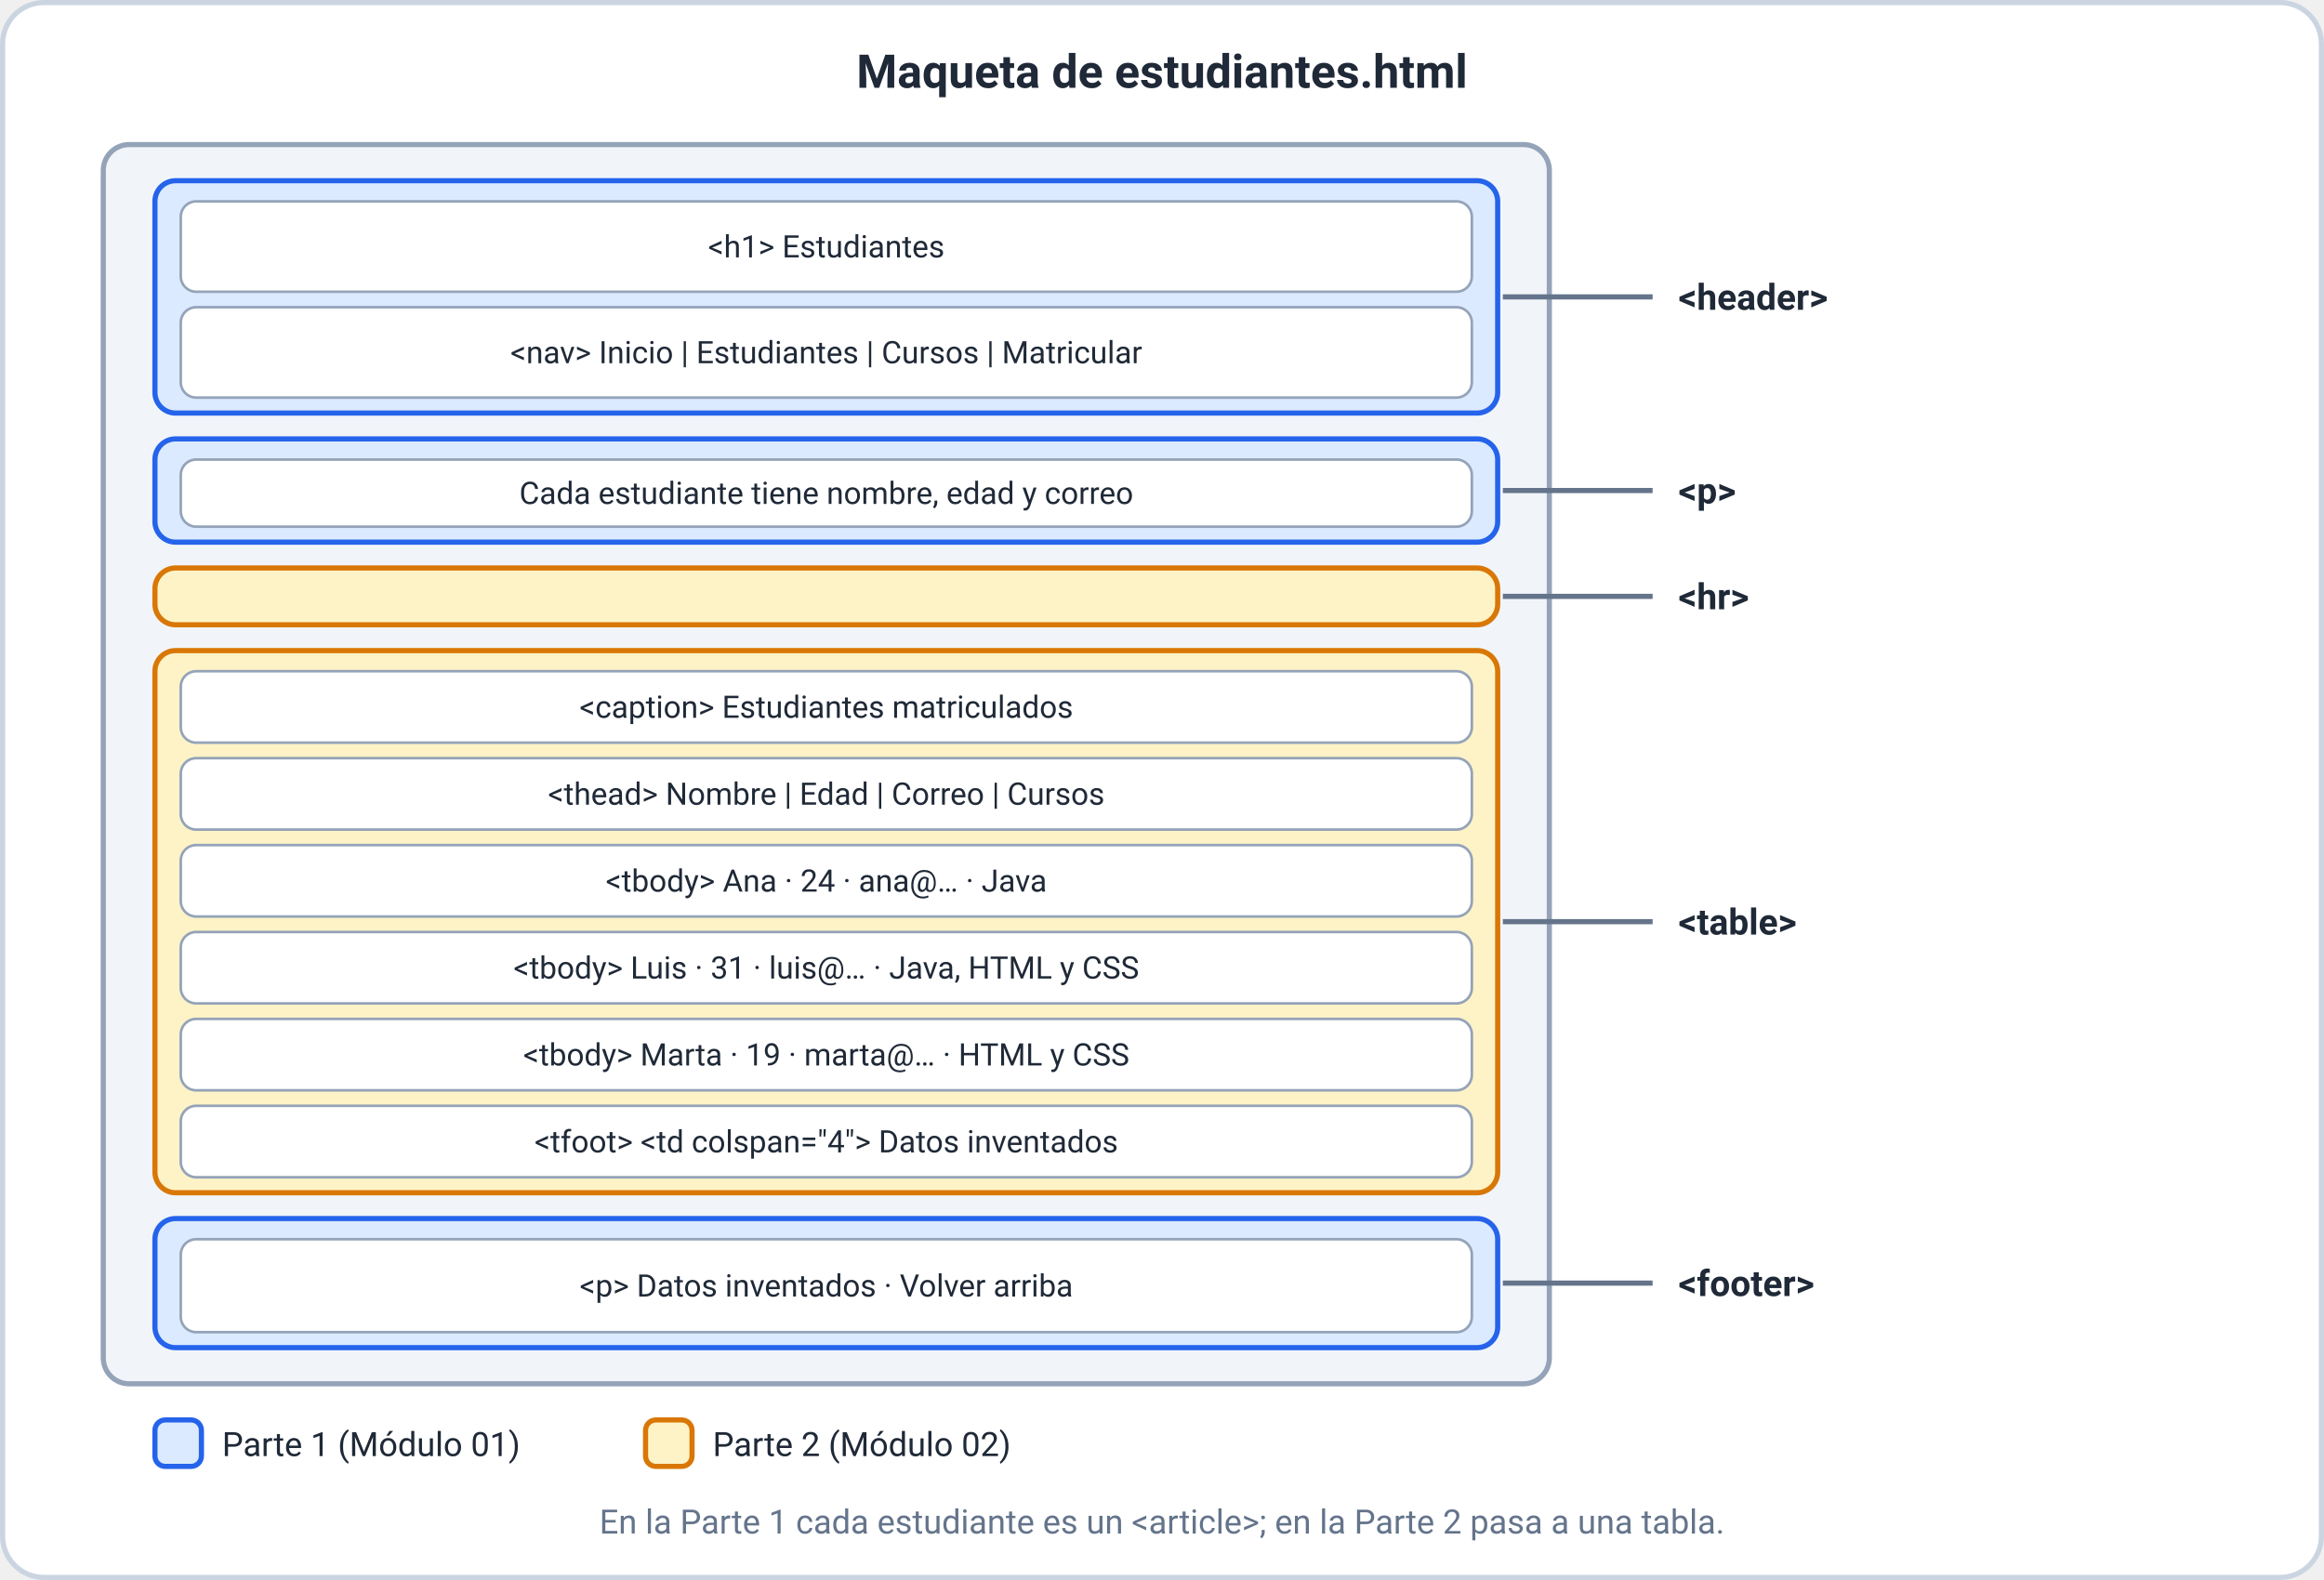
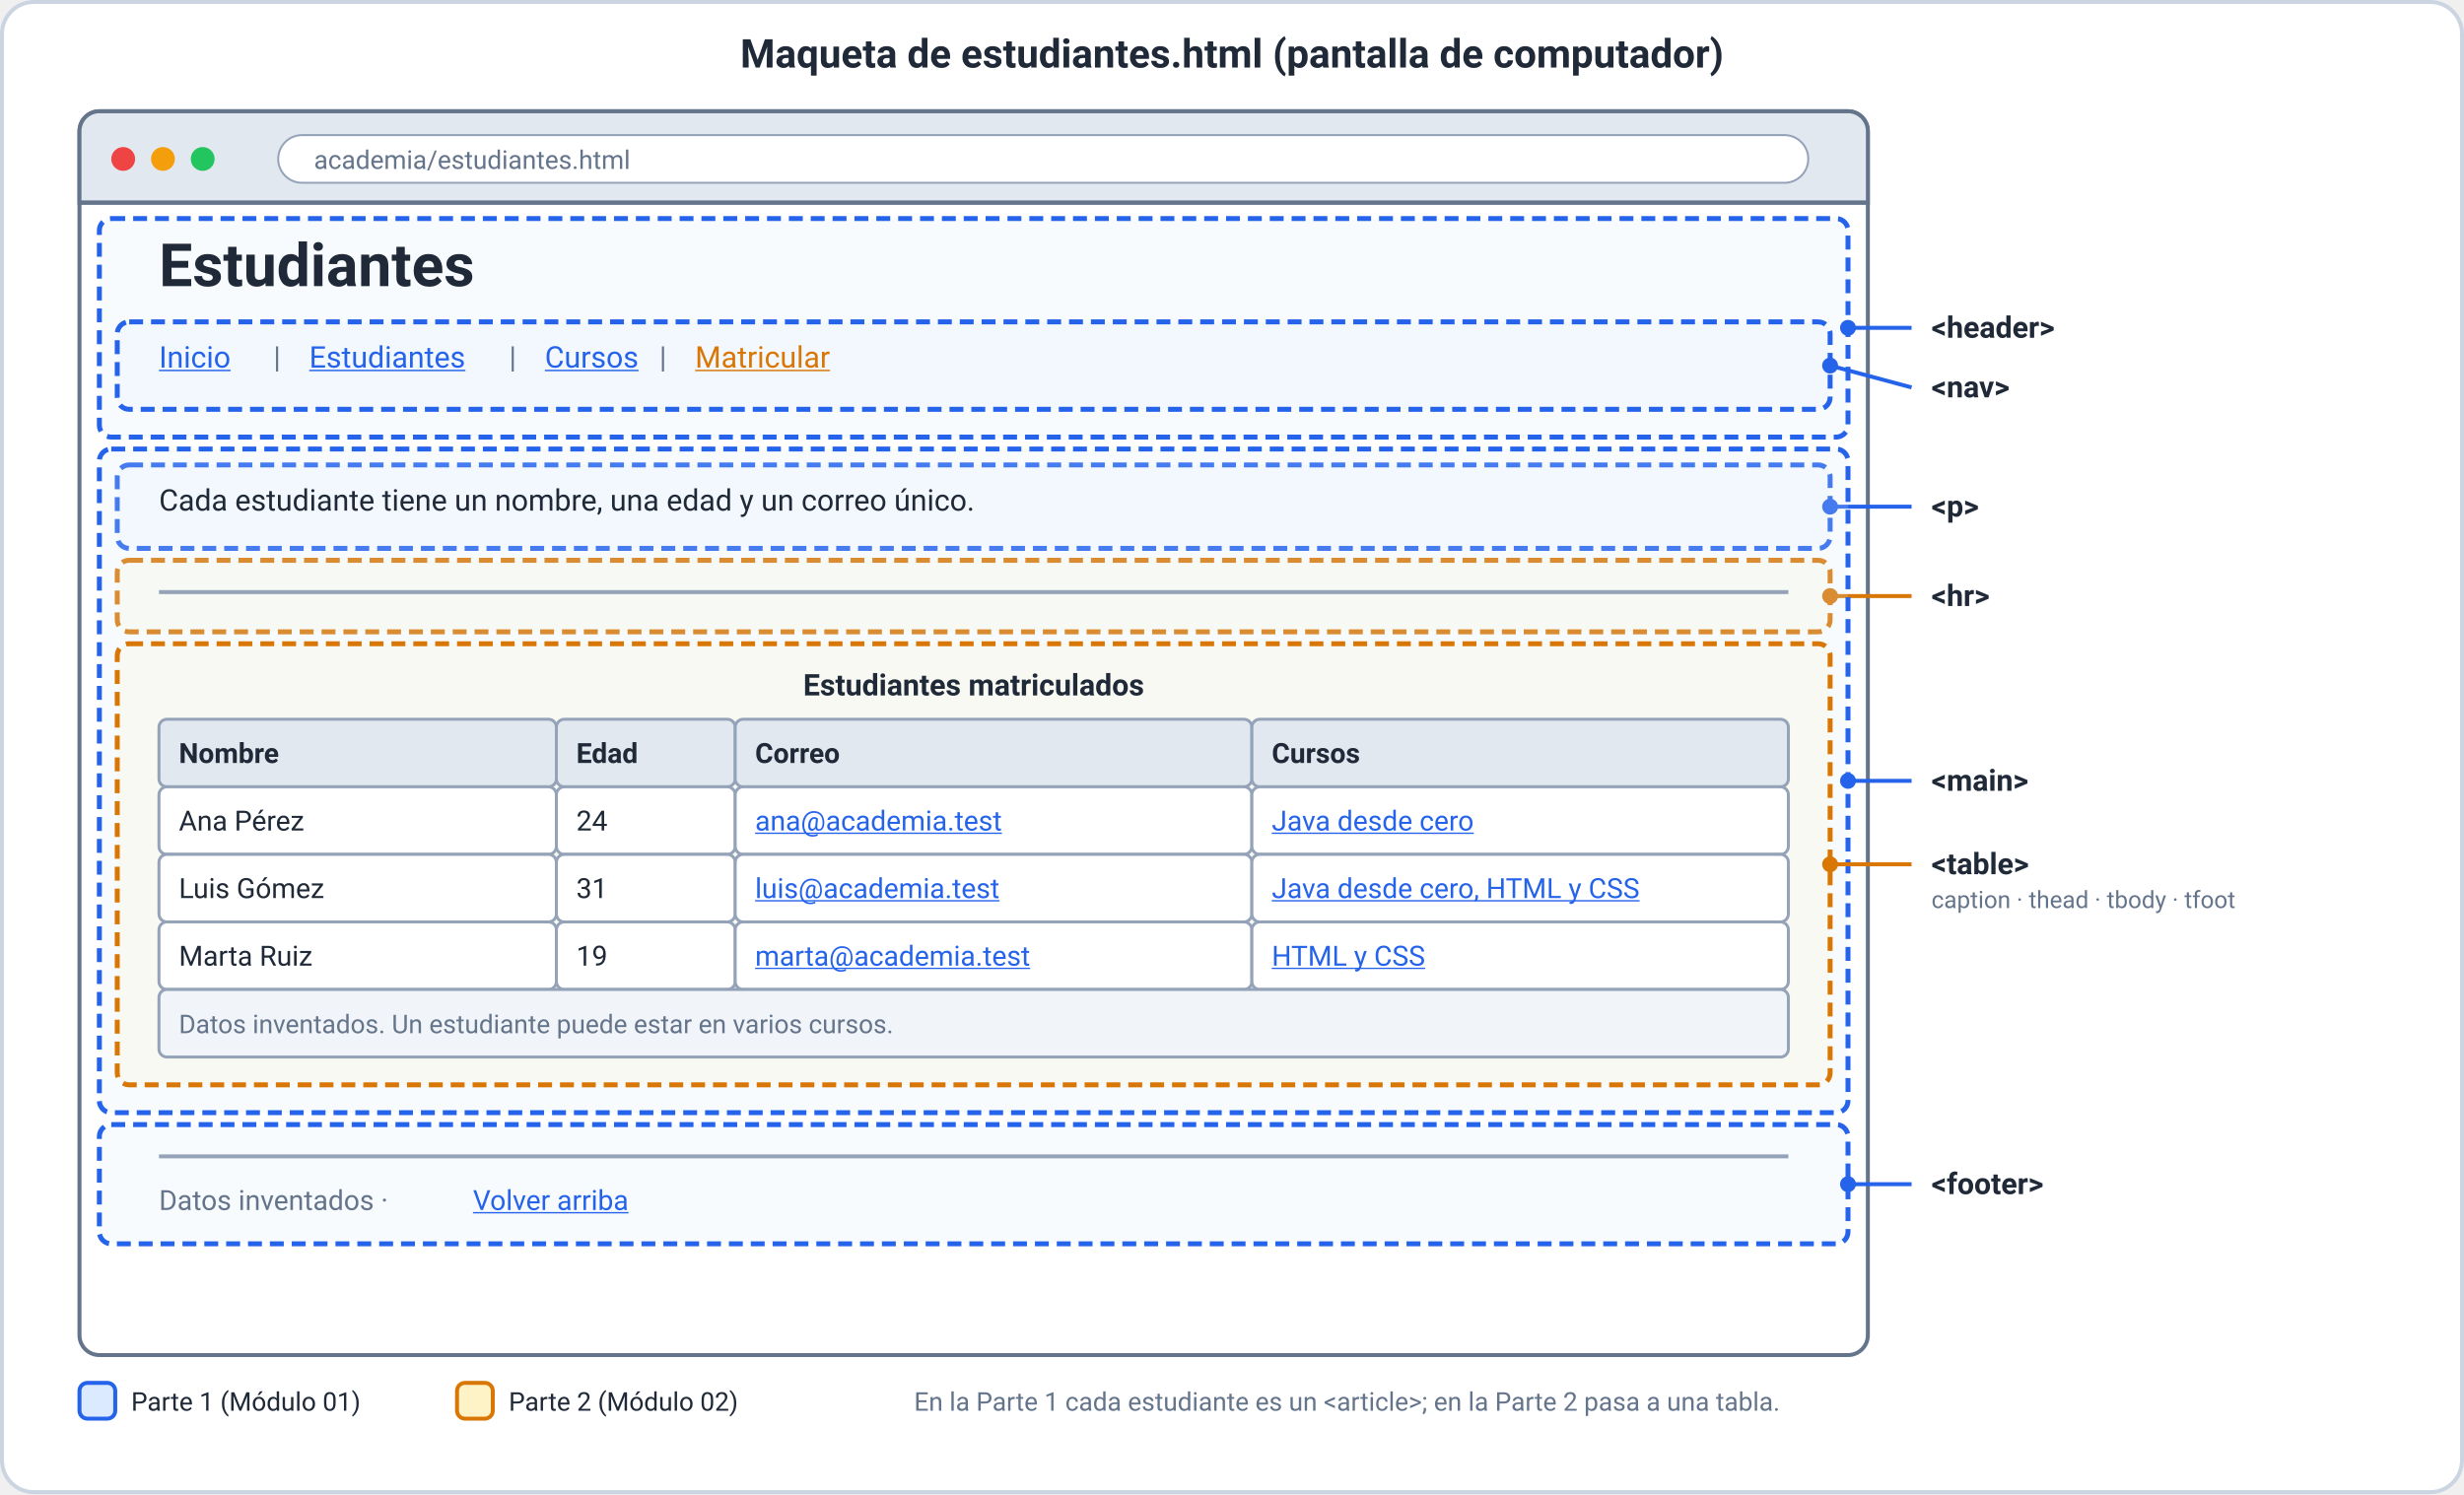
- <svg xmlns="http://www.w3.org/2000/svg" viewBox="0 0 900 612" width="900" height="612" role="img" aria-labelledby="t d" font-family="system-ui, -apple-system, Segoe UI, Roboto, Helvetica, Arial, sans-serif">
+ <svg xmlns="http://www.w3.org/2000/svg" viewBox="0 0 1240 752" width="1240" height="752" role="img" aria-labelledby="t d" font-family="system-ui, -apple-system, Segoe UI, Roboto, Helvetica, Arial, sans-serif">
  <defs>
    <marker id="ah" viewBox="0 0 10 10" refX="8" refY="5" markerWidth="7" markerHeight="7" orient="auto-start-reverse">
      <path d="M0 0L10 5L0 10z" fill="#64748b" />
    </marker>
  </defs>
-   <rect x="1" y="1" width="898" height="610" rx="16" fill="#ffffff" stroke="#cbd5e1" stroke-width="2" />
-   <text x="450" y="34" text-anchor="middle" font-size="18" font-weight="700" fill="#1f2937">Maqueta de estudiantes.html</text>
-   <rect x="40" y="56" width="560" height="480" rx="10" fill="#f1f5f9" stroke="#94a3b8" stroke-width="2" />
-   <rect x="60" y="70" width="520" height="90" rx="8" fill="#dbeafe" stroke="#2563eb" stroke-width="2" />
-   <rect x="70" y="78.0" width="500" height="35.0" rx="6" fill="#ffffff" stroke="#94a3b8" stroke-width="1" />
-   <text x="320.0" y="99.7" text-anchor="middle" font-size="12" font-weight="400" fill="#1f2937">&lt;h1&gt; Estudiantes</text>
-   <rect x="70" y="119.0" width="500" height="35.0" rx="6" fill="#ffffff" stroke="#94a3b8" stroke-width="1" />
-   <text x="320.0" y="140.7" text-anchor="middle" font-size="12" font-weight="400" fill="#1f2937">&lt;nav&gt; Inicio | Estudiantes | Cursos | Matricular</text>
-   <line x1="582" y1="115.0" x2="640" y2="115.0" stroke="#64748b" stroke-width="2" />
-   <text x="650" y="120.0" text-anchor="start" font-size="14" font-weight="700" fill="#1f2937">&lt;header&gt;</text>
-   <rect x="60" y="170" width="520" height="40" rx="8" fill="#dbeafe" stroke="#2563eb" stroke-width="2" />
-   <rect x="70" y="178.0" width="500" height="26.0" rx="6" fill="#ffffff" stroke="#94a3b8" stroke-width="1" />
-   <text x="320.0" y="195.2" text-anchor="middle" font-size="12" font-weight="400" fill="#1f2937">Cada estudiante tiene nombre, edad y correo</text>
-   <line x1="582" y1="190.0" x2="640" y2="190.0" stroke="#64748b" stroke-width="2" />
-   <text x="650" y="195.0" text-anchor="start" font-size="14" font-weight="700" fill="#1f2937">&lt;p&gt;</text>
-   <rect x="60" y="220" width="520" height="22" rx="8" fill="#fef3c7" stroke="#d97706" stroke-width="2" />
-   <line x1="582" y1="231.0" x2="640" y2="231.0" stroke="#64748b" stroke-width="2" />
-   <text x="650" y="236.0" text-anchor="start" font-size="14" font-weight="700" fill="#1f2937">&lt;hr&gt;</text>
-   <rect x="60" y="252" width="520" height="210" rx="8" fill="#fef3c7" stroke="#d97706" stroke-width="2" />
-   <rect x="70" y="260.0" width="500" height="27.667" rx="6" fill="#ffffff" stroke="#94a3b8" stroke-width="1" />
-   <text x="320.0" y="278.033" text-anchor="middle" font-size="12" font-weight="400" fill="#1f2937">&lt;caption&gt; Estudiantes matriculados</text>
-   <rect x="70" y="293.667" width="500" height="27.667" rx="6" fill="#ffffff" stroke="#94a3b8" stroke-width="1" />
-   <text x="320.0" y="311.7" text-anchor="middle" font-size="12" font-weight="400" fill="#1f2937">&lt;thead&gt; Nombre | Edad | Correo | Cursos</text>
-   <rect x="70" y="327.333" width="500" height="27.667" rx="6" fill="#ffffff" stroke="#94a3b8" stroke-width="1" />
-   <text x="320.0" y="345.367" text-anchor="middle" font-size="12" font-weight="400" fill="#1f2937">&lt;tbody&gt; Ana · 24 · ana@… · Java</text>
-   <rect x="70" y="361.0" width="500" height="27.667" rx="6" fill="#ffffff" stroke="#94a3b8" stroke-width="1" />
-   <text x="320.0" y="379.033" text-anchor="middle" font-size="12" font-weight="400" fill="#1f2937">&lt;tbody&gt; Luis · 31 · luis@… · Java, HTML y CSS</text>
-   <rect x="70" y="394.667" width="500" height="27.667" rx="6" fill="#ffffff" stroke="#94a3b8" stroke-width="1" />
-   <text x="320.0" y="412.7" text-anchor="middle" font-size="12" font-weight="400" fill="#1f2937">&lt;tbody&gt; Marta · 19 · marta@… · HTML y CSS</text>
-   <rect x="70" y="428.333" width="500" height="27.667" rx="6" fill="#ffffff" stroke="#94a3b8" stroke-width="1" />
-   <text x="320.0" y="446.367" text-anchor="middle" font-size="12" font-weight="400" fill="#1f2937">&lt;tfoot&gt; &lt;td colspan="4"&gt; Datos inventados</text>
-   <line x1="582" y1="357.0" x2="640" y2="357.0" stroke="#64748b" stroke-width="2" />
-   <text x="650" y="362.0" text-anchor="start" font-size="14" font-weight="700" fill="#1f2937">&lt;table&gt;</text>
-   <rect x="60" y="472" width="520" height="50" rx="8" fill="#dbeafe" stroke="#2563eb" stroke-width="2" />
-   <rect x="70" y="480.0" width="500" height="36.0" rx="6" fill="#ffffff" stroke="#94a3b8" stroke-width="1" />
-   <text x="320.0" y="502.2" text-anchor="middle" font-size="12" font-weight="400" fill="#1f2937">&lt;p&gt; Datos inventados · Volver arriba</text>
-   <line x1="582" y1="497.0" x2="640" y2="497.0" stroke="#64748b" stroke-width="2" />
-   <text x="650" y="502.0" text-anchor="start" font-size="14" font-weight="700" fill="#1f2937">&lt;footer&gt;</text>
-   <rect x="60" y="550" width="18" height="18" rx="4" fill="#dbeafe" stroke="#2563eb" stroke-width="2" />
-   <text x="86" y="564" text-anchor="start" font-size="13" font-weight="400" fill="#1f2937">Parte 1 (Módulo 01)</text>
-   <rect x="250" y="550" width="18" height="18" rx="4" fill="#fef3c7" stroke="#d97706" stroke-width="2" />
-   <text x="276" y="564" text-anchor="start" font-size="13" font-weight="400" fill="#1f2937">Parte 2 (Módulo 02)</text>
-   <text x="450" y="594" text-anchor="middle" font-size="13" font-weight="400" fill="#64748b">En la Parte 1 cada estudiante es un &lt;article&gt;; en la Parte 2 pasa a una tabla.</text>
+   <rect x="1" y="1" width="1238" height="750" rx="16" fill="#ffffff" stroke="#cbd5e1" stroke-width="2" />
+   <text x="620.0" y="34" text-anchor="middle" font-size="20" font-weight="700" fill="#1f2937">Maqueta de estudiantes.html (pantalla de computador)</text>
+   <rect x="40" y="56" width="900" height="626" rx="10" fill="#ffffff" stroke="#64748b" stroke-width="2" />
+   <path d="M40 66 a10 10 0 0 1 10 -10 h880 a10 10 0 0 1 10 10 v36 h-900z" fill="#e2e8f0" stroke="#64748b" stroke-width="2" />
+   <circle cx="62" cy="80" r="6" fill="#ef4444" />
+   <circle cx="82" cy="80" r="6" fill="#f59e0b" />
+   <circle cx="102" cy="80" r="6" fill="#22c55e" />
+   <rect x="140" y="68" width="770" height="24" rx="12" fill="#ffffff" stroke="#94a3b8" />
+   <text x="158" y="85" text-anchor="start" font-size="13" font-weight="400" fill="#64748b">academia/estudiantes.html</text>
+   <line x1="40" y1="102" x2="940" y2="102" stroke="#64748b" stroke-width="2" />
+   <rect x="50" y="110" width="880" height="110" rx="6" fill="#dbeafe" fill-opacity="0.18" stroke="#2563eb" stroke-width="2.5" stroke-dasharray="7 4" />
+   <circle cx="930" cy="165.0" r="4" fill="#2563eb" />
+   <path d="M930 165.0 L962 165.0" stroke="#2563eb" stroke-width="2" fill="none" />
+   <text x="972" y="170.0" text-anchor="start" font-size="15" font-weight="700" fill="#1f2937">&lt;header&gt;</text>
+   <rect x="59" y="162" width="862" height="44" rx="6" fill="#dbeafe" fill-opacity="0.18" stroke="#2563eb" stroke-width="2.5" stroke-dasharray="7 4" />
+   <circle cx="921" cy="184.0" r="4" fill="#2563eb" />
+   <path d="M921 184.0 L962 195.0" stroke="#2563eb" stroke-width="2" fill="none" />
+   <text x="972" y="200.0" text-anchor="start" font-size="15" font-weight="700" fill="#1f2937">&lt;nav&gt;</text>
+   <rect x="59" y="234" width="862" height="42" rx="6" fill="#dbeafe" fill-opacity="0.18" stroke="#2563eb" stroke-width="2.5" stroke-dasharray="7 4" />
+   <circle cx="921" cy="255.0" r="4" fill="#2563eb" />
+   <path d="M921 255.0 L962 255.0" stroke="#2563eb" stroke-width="2" fill="none" />
+   <text x="972" y="260.0" text-anchor="start" font-size="15" font-weight="700" fill="#1f2937">&lt;p&gt;</text>
+   <rect x="59" y="282" width="862" height="36" rx="6" fill="#fef3c7" fill-opacity="0.18" stroke="#d97706" stroke-width="2.5" stroke-dasharray="7 4" />
+   <circle cx="921" cy="300.0" r="4" fill="#d97706" />
+   <path d="M921 300.0 L962 300.0" stroke="#d97706" stroke-width="2" fill="none" />
+   <text x="972" y="305.0" text-anchor="start" font-size="15" font-weight="700" fill="#1f2937">&lt;hr&gt;</text>
+   <rect x="50" y="226" width="880" height="334" rx="6" fill="#dbeafe" fill-opacity="0.18" stroke="#2563eb" stroke-width="2.5" stroke-dasharray="7 4" />
+   <circle cx="930" cy="393.0" r="4" fill="#2563eb" />
+   <path d="M930 393.0 L962 393.0" stroke="#2563eb" stroke-width="2" fill="none" />
+   <text x="972" y="398.0" text-anchor="start" font-size="15" font-weight="700" fill="#1f2937">&lt;main&gt;</text>
+   <rect x="59" y="324" width="862" height="222" rx="6" fill="#fef3c7" fill-opacity="0.18" stroke="#d97706" stroke-width="2.5" stroke-dasharray="7 4" />
+   <circle cx="921" cy="435.0" r="4" fill="#d97706" />
+   <path d="M921 435.0 L962 435.0" stroke="#d97706" stroke-width="2" fill="none" />
+   <text x="972" y="440.0" text-anchor="start" font-size="15" font-weight="700" fill="#1f2937">&lt;table&gt;</text>
+   <text x="972" y="457.0" text-anchor="start" font-size="12" font-weight="400" fill="#64748b">caption · thead · tbody · tfoot</text>
+   <rect x="50" y="566" width="880" height="60" rx="6" fill="#dbeafe" fill-opacity="0.18" stroke="#2563eb" stroke-width="2.5" stroke-dasharray="7 4" />
+   <circle cx="930" cy="596.0" r="4" fill="#2563eb" />
+   <path d="M930 596.0 L962 596.0" stroke="#2563eb" stroke-width="2" fill="none" />
+   <text x="972" y="601.0" text-anchor="start" font-size="15" font-weight="700" fill="#1f2937">&lt;footer&gt;</text>
+   <text x="80" y="144" font-size="30" font-weight="700" fill="#1f2937" text-anchor="start">Estudiantes</text>
+   <text x="80" y="185" font-size="15" font-weight="400" fill="#2563eb" text-anchor="start" text-decoration="underline">Inicio</text>
+   <text x="137.6" y="185" font-size="15" font-weight="400" fill="#64748b" text-anchor="start">|</text>
+   <text x="155.6" y="185" font-size="15" font-weight="400" fill="#2563eb" text-anchor="start" text-decoration="underline">Estudiantes</text>
+   <text x="256.2" y="185" font-size="15" font-weight="400" fill="#64748b" text-anchor="start">|</text>
+   <text x="274.2" y="185" font-size="15" font-weight="400" fill="#2563eb" text-anchor="start" text-decoration="underline">Cursos</text>
+   <text x="331.8" y="185" font-size="15" font-weight="400" fill="#64748b" text-anchor="start">|</text>
+   <text x="349.8" y="185" font-size="15" font-weight="400" fill="#d97706" text-anchor="start" text-decoration="underline">Matricular</text>
+   <text x="80" y="257" font-size="15" font-weight="400" fill="#1f2937" text-anchor="start">Cada estudiante tiene un nombre, una edad y un correo único.</text>
+   <line x1="80" y1="298" x2="900" y2="298" stroke="#94a3b8" stroke-width="2" />
+   <text x="490.0" y="350" font-size="15" font-weight="700" fill="#1f2937" text-anchor="middle">Estudiantes matriculados</text>
+   <rect x="80" y="362" width="200" height="34" rx="4" fill="#e2e8f0" stroke="#94a3b8" stroke-width="1.5" />
+   <text x="90" y="384" font-size="14" font-weight="700" fill="#1f2937" text-anchor="start">Nombre</text>
+   <rect x="280" y="362" width="90" height="34" rx="4" fill="#e2e8f0" stroke="#94a3b8" stroke-width="1.5" />
+   <text x="290" y="384" font-size="14" font-weight="700" fill="#1f2937" text-anchor="start">Edad</text>
+   <rect x="370" y="362" width="260" height="34" rx="4" fill="#e2e8f0" stroke="#94a3b8" stroke-width="1.5" />
+   <text x="380" y="384" font-size="14" font-weight="700" fill="#1f2937" text-anchor="start">Correo</text>
+   <rect x="630" y="362" width="270" height="34" rx="4" fill="#e2e8f0" stroke="#94a3b8" stroke-width="1.5" />
+   <text x="640" y="384" font-size="14" font-weight="700" fill="#1f2937" text-anchor="start">Cursos</text>
+   <rect x="80" y="396" width="200" height="34" rx="4" fill="#ffffff" stroke="#94a3b8" stroke-width="1.5" />
+   <text x="90" y="418" font-size="14" font-weight="400" fill="#1f2937" text-anchor="start">Ana Pérez</text>
+   <rect x="280" y="396" width="90" height="34" rx="4" fill="#ffffff" stroke="#94a3b8" stroke-width="1.5" />
+   <text x="290" y="418" font-size="14" font-weight="400" fill="#1f2937" text-anchor="start">24</text>
+   <rect x="370" y="396" width="260" height="34" rx="4" fill="#ffffff" stroke="#94a3b8" stroke-width="1.5" />
+   <text x="380" y="418" font-size="14" font-weight="400" fill="#2563eb" text-anchor="start" text-decoration="underline">ana@academia.test</text>
+   <rect x="630" y="396" width="270" height="34" rx="4" fill="#ffffff" stroke="#94a3b8" stroke-width="1.5" />
+   <text x="640" y="418" font-size="14" font-weight="400" fill="#2563eb" text-anchor="start" text-decoration="underline">Java desde cero</text>
+   <rect x="80" y="430" width="200" height="34" rx="4" fill="#ffffff" stroke="#94a3b8" stroke-width="1.5" />
+   <text x="90" y="452" font-size="14" font-weight="400" fill="#1f2937" text-anchor="start">Luis Gómez</text>
+   <rect x="280" y="430" width="90" height="34" rx="4" fill="#ffffff" stroke="#94a3b8" stroke-width="1.5" />
+   <text x="290" y="452" font-size="14" font-weight="400" fill="#1f2937" text-anchor="start">31</text>
+   <rect x="370" y="430" width="260" height="34" rx="4" fill="#ffffff" stroke="#94a3b8" stroke-width="1.5" />
+   <text x="380" y="452" font-size="14" font-weight="400" fill="#2563eb" text-anchor="start" text-decoration="underline">luis@academia.test</text>
+   <rect x="630" y="430" width="270" height="34" rx="4" fill="#ffffff" stroke="#94a3b8" stroke-width="1.5" />
+   <text x="640" y="452" font-size="14" font-weight="400" fill="#2563eb" text-anchor="start" text-decoration="underline">Java desde cero, HTML y CSS</text>
+   <rect x="80" y="464" width="200" height="34" rx="4" fill="#ffffff" stroke="#94a3b8" stroke-width="1.5" />
+   <text x="90" y="486" font-size="14" font-weight="400" fill="#1f2937" text-anchor="start">Marta Ruiz</text>
+   <rect x="280" y="464" width="90" height="34" rx="4" fill="#ffffff" stroke="#94a3b8" stroke-width="1.5" />
+   <text x="290" y="486" font-size="14" font-weight="400" fill="#1f2937" text-anchor="start">19</text>
+   <rect x="370" y="464" width="260" height="34" rx="4" fill="#ffffff" stroke="#94a3b8" stroke-width="1.5" />
+   <text x="380" y="486" font-size="14" font-weight="400" fill="#2563eb" text-anchor="start" text-decoration="underline">marta@academia.test</text>
+   <rect x="630" y="464" width="270" height="34" rx="4" fill="#ffffff" stroke="#94a3b8" stroke-width="1.5" />
+   <text x="640" y="486" font-size="14" font-weight="400" fill="#2563eb" text-anchor="start" text-decoration="underline">HTML y CSS</text>
+   <rect x="80" y="498" width="820" height="34" rx="4" fill="#f1f5f9" stroke="#94a3b8" stroke-width="1.5" />
+   <text x="90" y="520" font-size="13" font-weight="400" fill="#64748b" text-anchor="start">Datos inventados. Un estudiante puede estar en varios cursos.</text>
+   <line x1="80" y1="582" x2="900" y2="582" stroke="#94a3b8" stroke-width="2" />
+   <text x="80" y="609" font-size="14" font-weight="400" fill="#64748b" text-anchor="start">Datos inventados · </text>
+   <text x="238" y="609" font-size="14" font-weight="400" fill="#2563eb" text-anchor="start" text-decoration="underline">Volver arriba</text>
+   <rect x="40" y="696" width="18" height="18" rx="4" fill="#dbeafe" stroke="#2563eb" stroke-width="2" />
+   <text x="66" y="710" text-anchor="start" font-size="13" font-weight="400" fill="#1f2937">Parte 1 (Módulo 01)</text>
+   <rect x="230" y="696" width="18" height="18" rx="4" fill="#fef3c7" stroke="#d97706" stroke-width="2" />
+   <text x="256" y="710" text-anchor="start" font-size="13" font-weight="400" fill="#1f2937">Parte 2 (Módulo 02)</text>
+   <text x="460" y="710" text-anchor="start" font-size="13" font-weight="400" fill="#64748b">En la Parte 1 cada estudiante es un &lt;article&gt;; en la Parte 2 pasa a una tabla.</text>
</svg>
